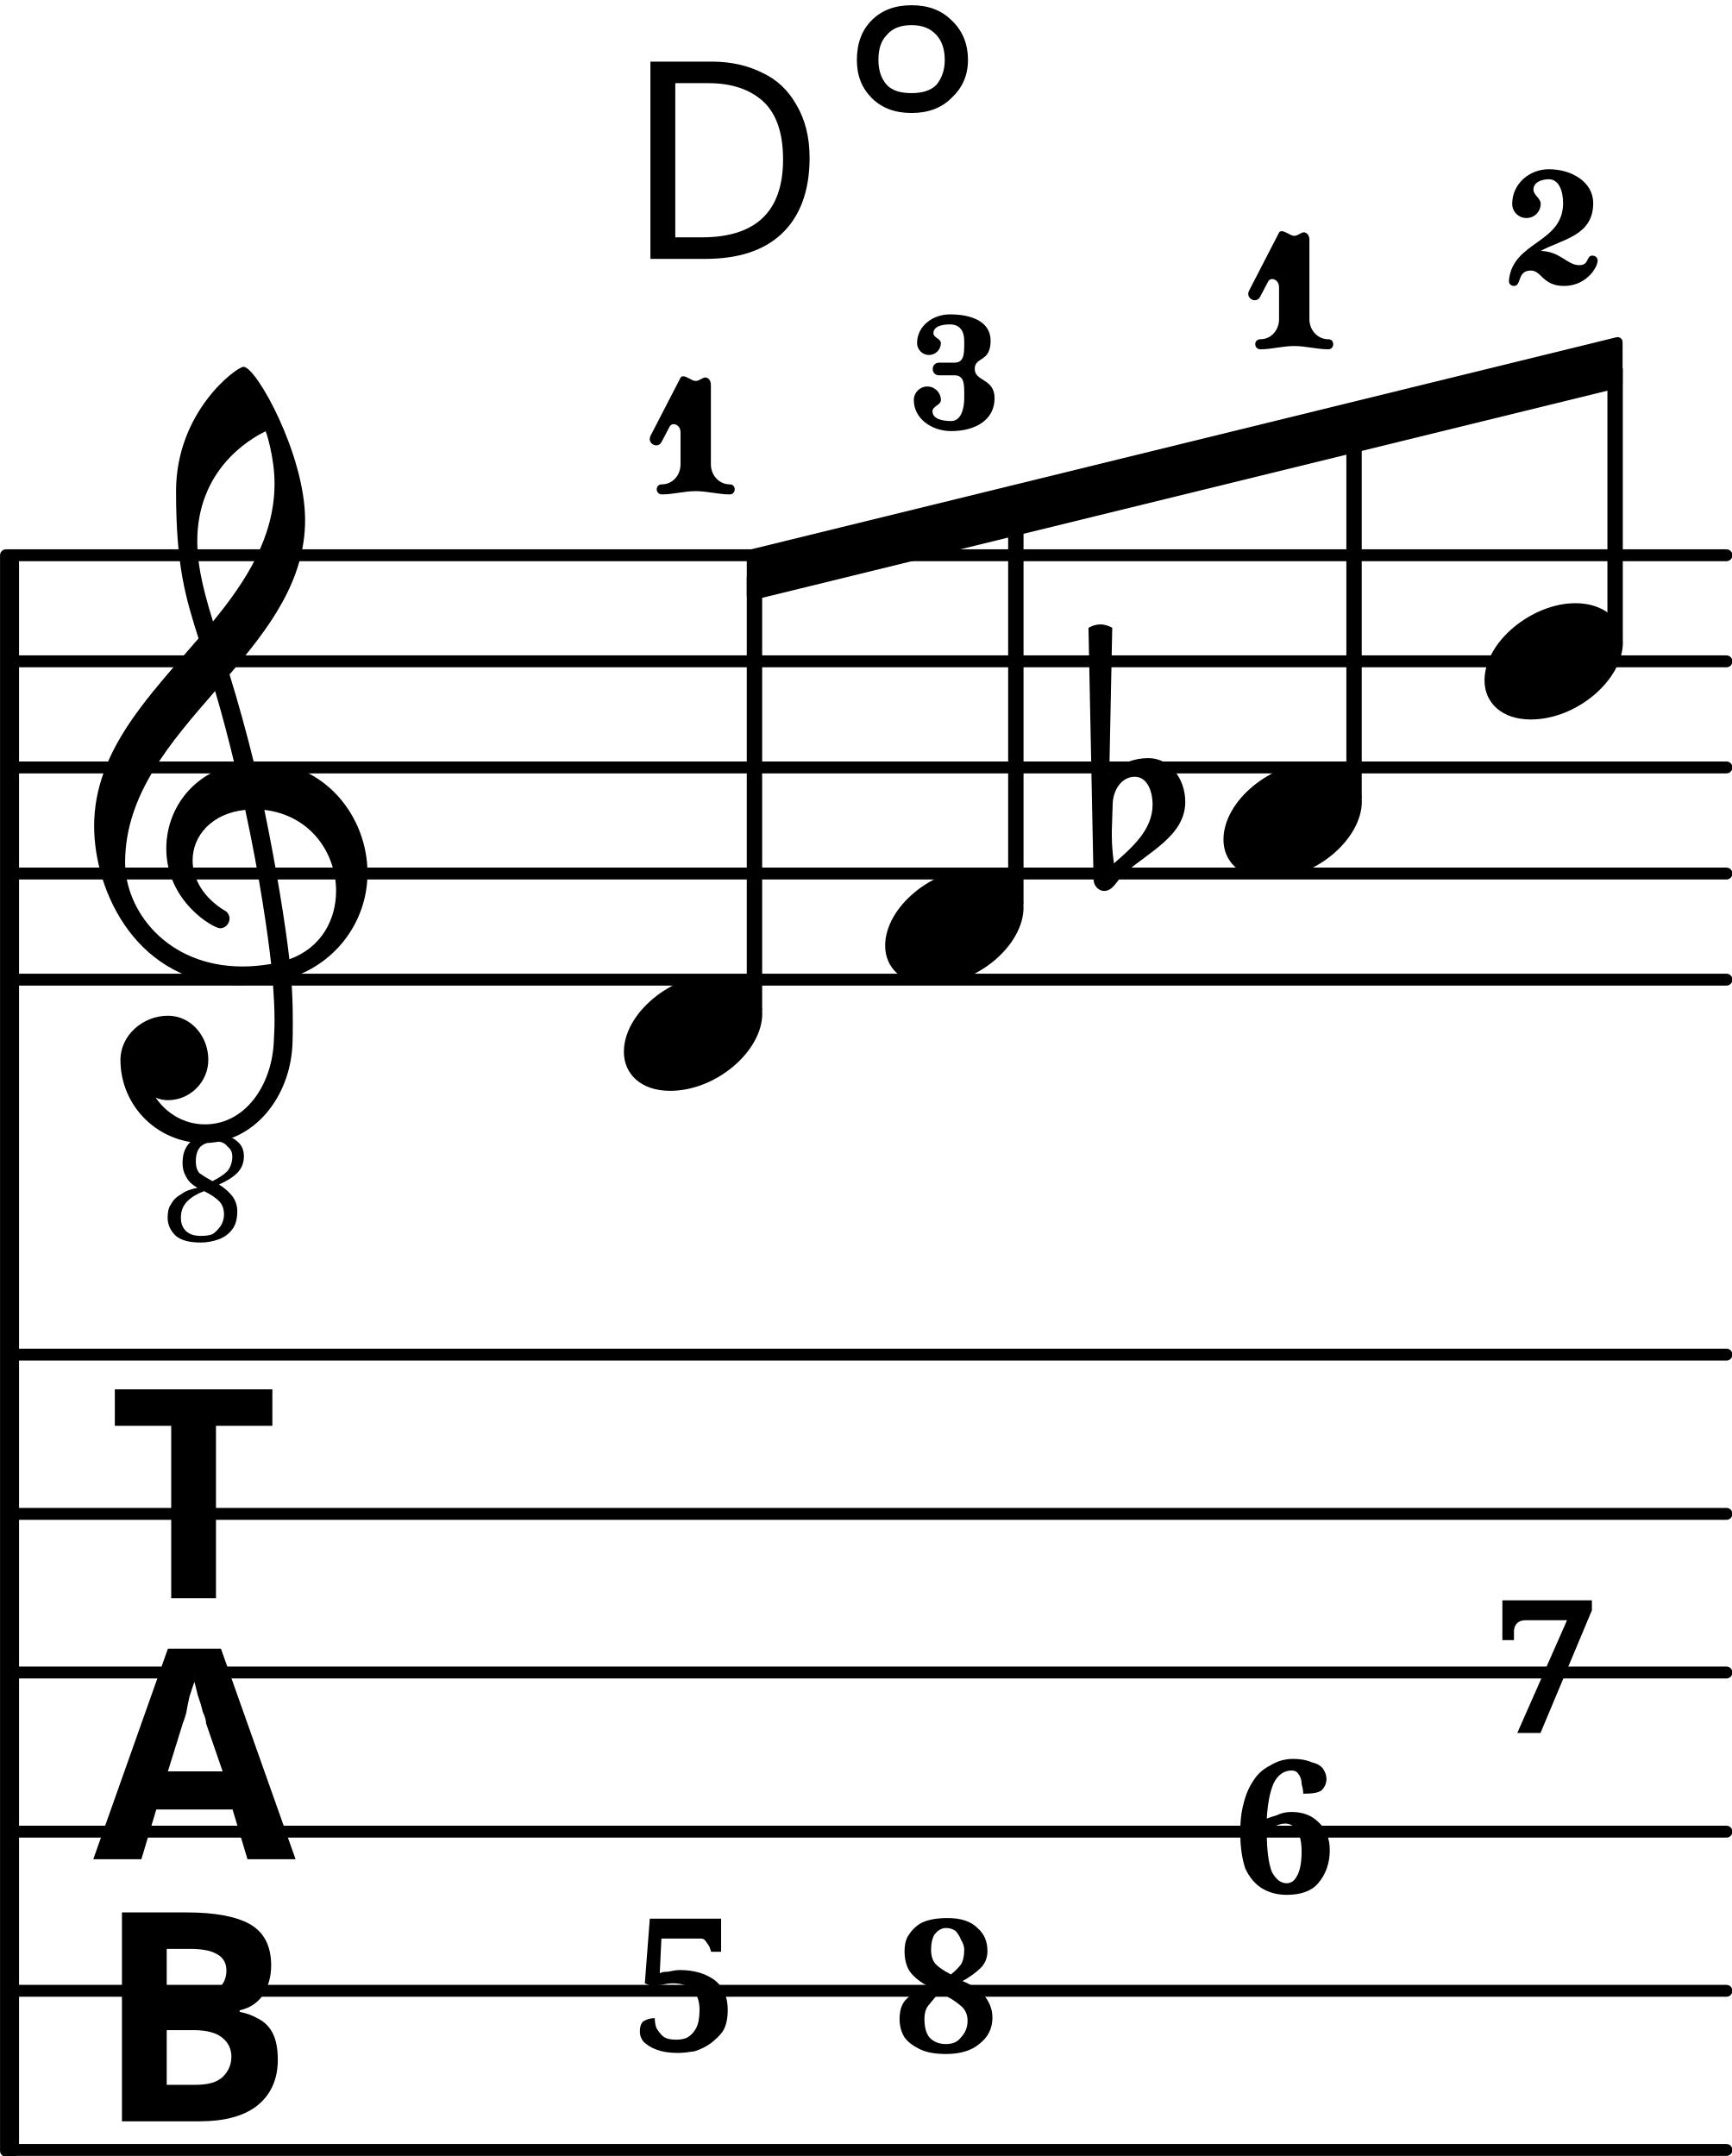
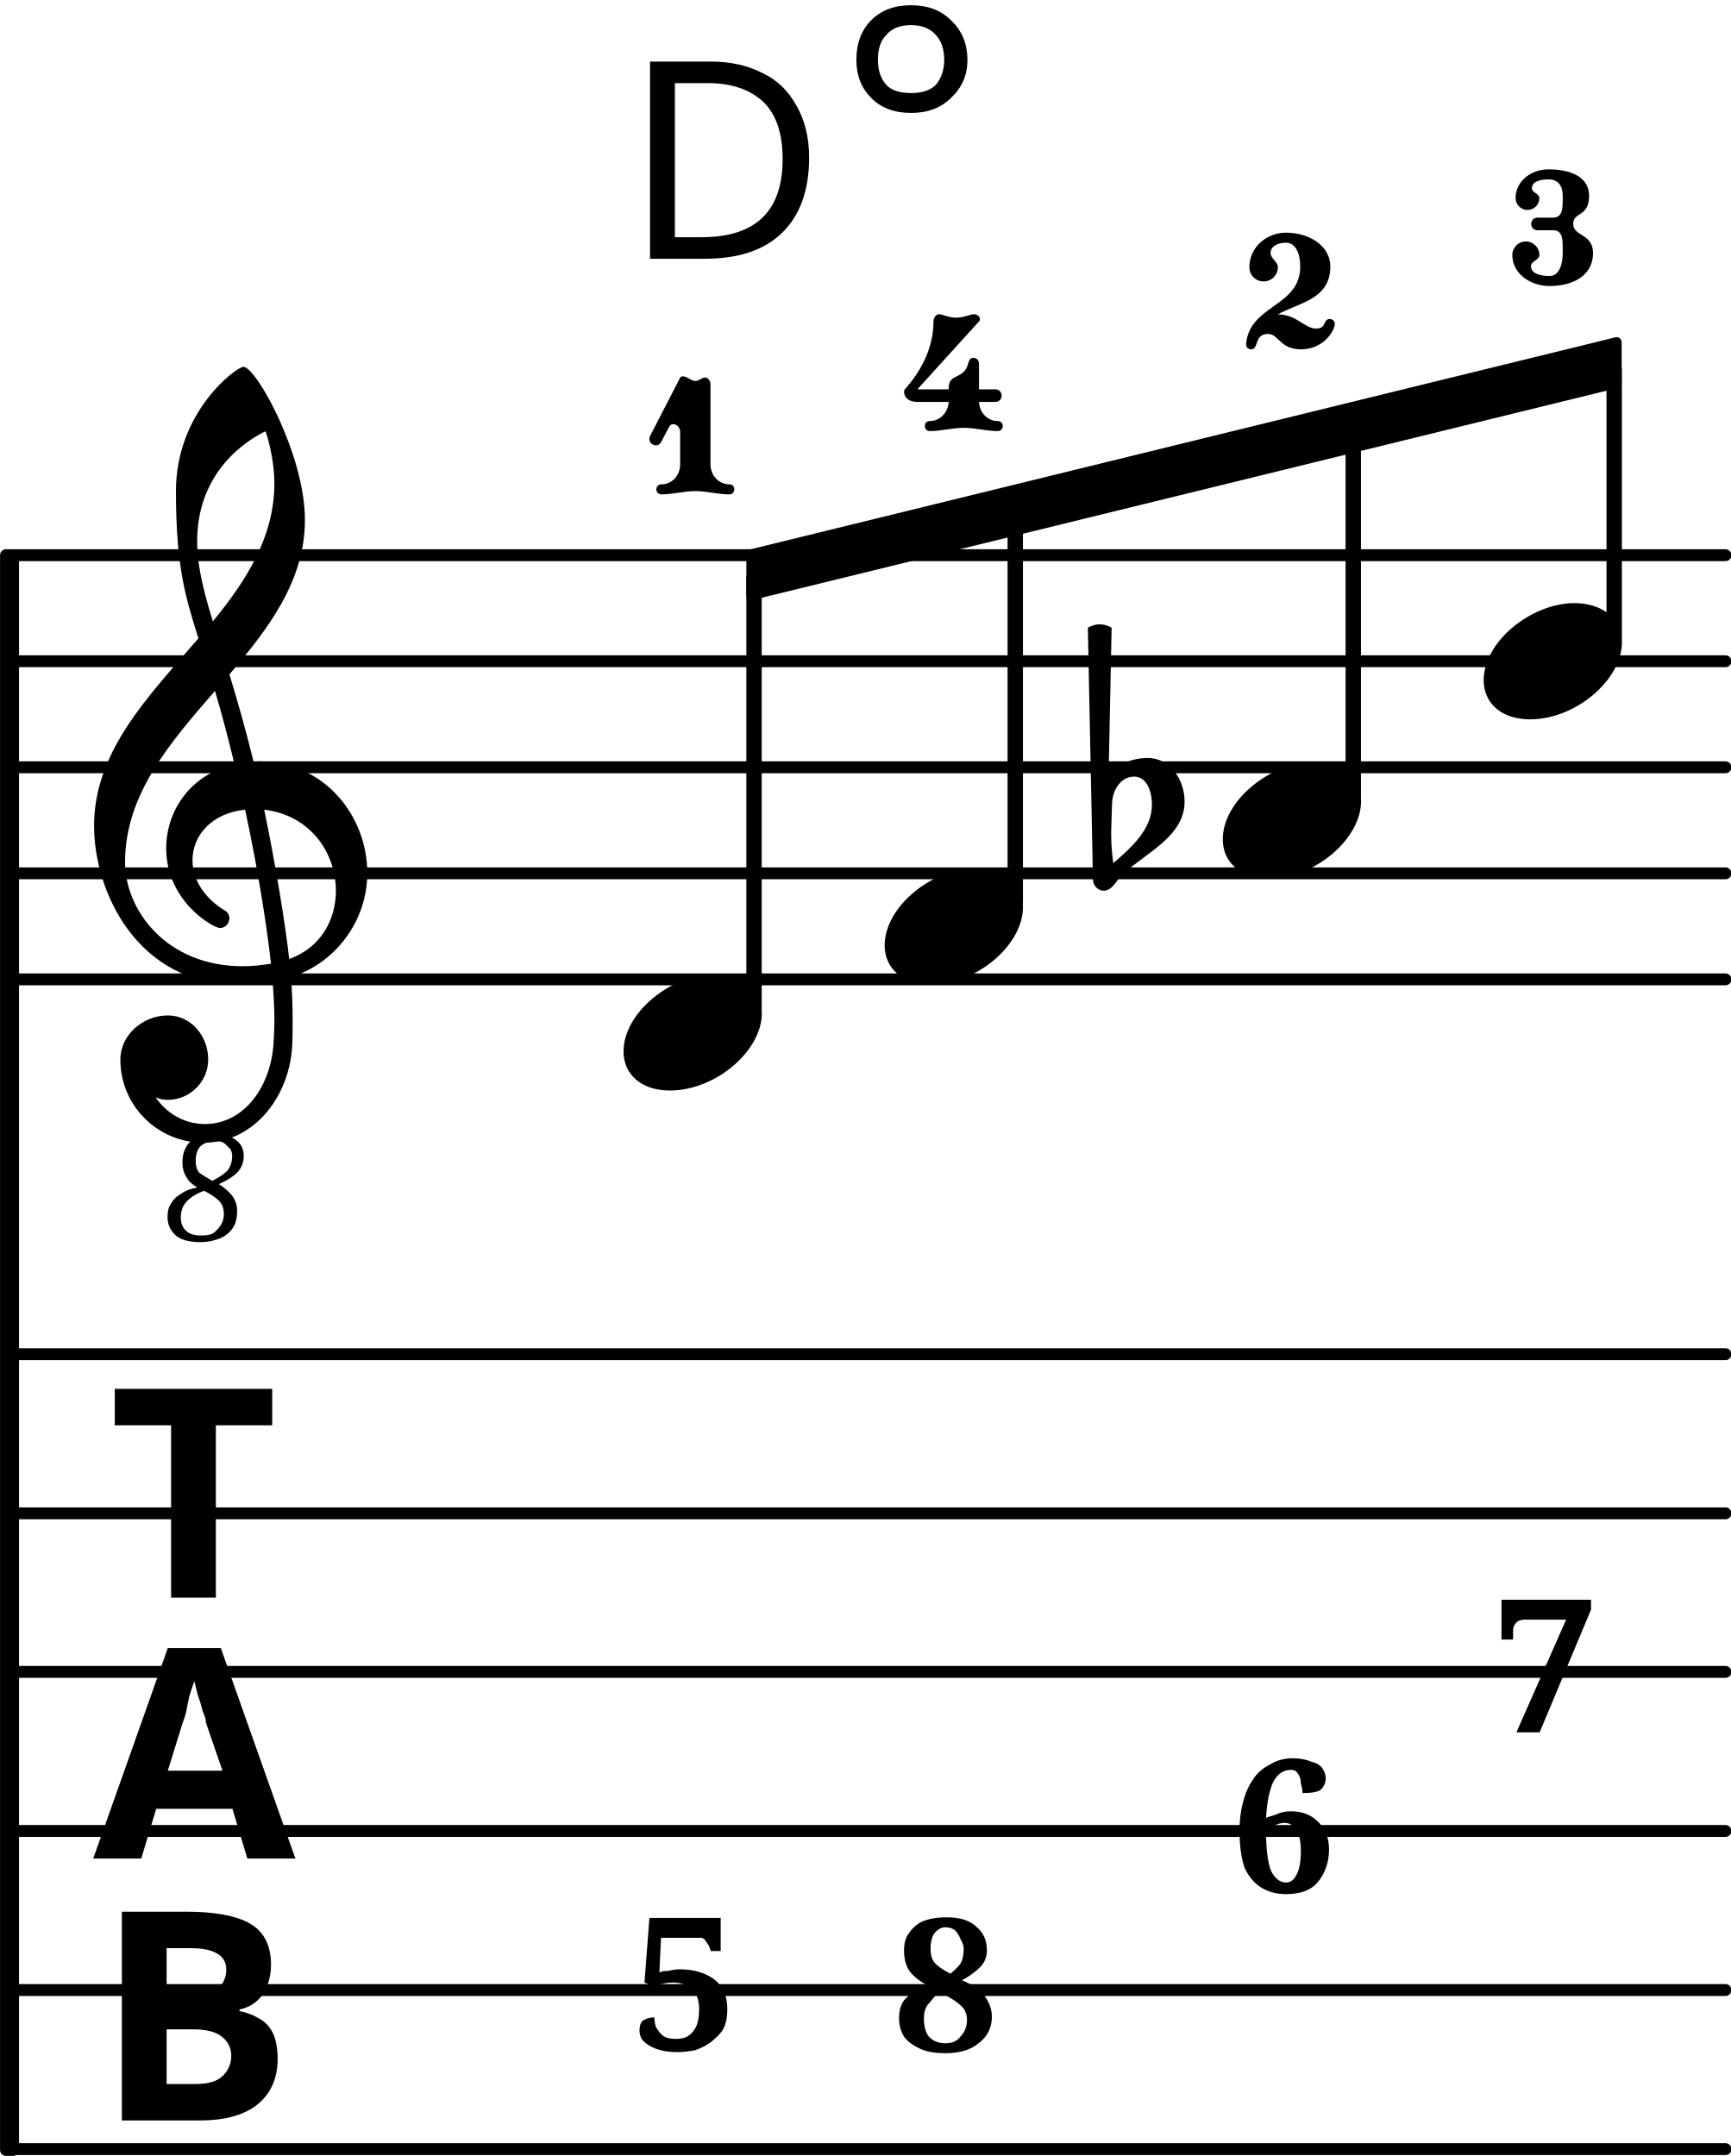
- <svg xmlns="http://www.w3.org/2000/svg" preserveAspectRatio="xMidYMid meet" viewBox="-0.079 -4.793 16.32 20.32">
+ <svg xmlns="http://www.w3.org/2000/svg" preserveAspectRatio="xMidYMid meet" viewBox="-0.079 -4.795 16.32 20.33">
  <g transform="translate(0, 4.44)">
    <line stroke-linejoin="round" stroke-linecap="round" stroke-width="0.112" stroke="currentColor" x1="0.056" y1="0" x2="16.19" y2="0" />
  </g>
  <g transform="translate(0, 3.44)">
    <line stroke-linejoin="round" stroke-linecap="round" stroke-width="0.112" stroke="currentColor" x1="0.056" y1="0" x2="16.19" y2="0" />
  </g>
  <g transform="translate(0, 2.44)">
    <line stroke-linejoin="round" stroke-linecap="round" stroke-width="0.112" stroke="currentColor" x1="0.056" y1="0" x2="16.19" y2="0" />
  </g>
  <g transform="translate(0, 1.44)">
    <line stroke-linejoin="round" stroke-linecap="round" stroke-width="0.112" stroke="currentColor" x1="0.056" y1="0" x2="16.19" y2="0" />
  </g>
  <g transform="translate(0, 0.4401)">
    <line stroke-linejoin="round" stroke-linecap="round" stroke-width="0.112" stroke="currentColor" x1="0.056" y1="0" x2="16.19" y2="0" />
  </g>
  <g transform="translate(0, 15.47)">
    <line stroke-linejoin="round" stroke-linecap="round" stroke-width="0.112" stroke="currentColor" x1="0.056" y1="0" x2="16.19" y2="0" />
  </g>
  <g transform="translate(0, 13.97)">
    <line stroke-linejoin="round" stroke-linecap="round" stroke-width="0.112" stroke="currentColor" x1="0.056" y1="0" x2="16.19" y2="0" />
  </g>
  <g transform="translate(0, 12.47)">
    <line stroke-linejoin="round" stroke-linecap="round" stroke-width="0.112" stroke="currentColor" x1="0.056" y1="0" x2="16.19" y2="0" />
  </g>
  <g transform="translate(0, 10.97)">
    <line stroke-linejoin="round" stroke-linecap="round" stroke-width="0.112" stroke="currentColor" x1="0.056" y1="0" x2="16.19" y2="0" />
  </g>
  <g transform="translate(0, 9.475)">
    <line stroke-linejoin="round" stroke-linecap="round" stroke-width="0.112" stroke="currentColor" x1="0.056" y1="0" x2="16.19" y2="0" />
  </g>
  <g transform="translate(0, 7.974)">
    <line stroke-linejoin="round" stroke-linecap="round" stroke-width="0.112" stroke="currentColor" x1="0.056" y1="0" x2="16.19" y2="0" />
  </g>
  <g transform="translate(6.958, 0.6243)">
    <polygon stroke-linejoin="round" stroke-linecap="round" stroke-width="0.094" fill="currentColor" stroke="currentColor" points="8.206 -2.193 8.206 -1.807 0.047 0.193 0.047 -0.193" />
  </g>
-   <g transform="translate(5.8, -2.353)">
+   <g transform="translate(5.8, -2.355)">
    <text font-family="sans" font-size="2.616" text-anchor="start" fill="currentColor">
      <tspan>D</tspan>
    </text>
  </g>
-   <g transform="translate(7.808, -2.353)">
+   <g transform="translate(7.808, -2.355)">
    <text font-family="sans" font-size="3.296" text-anchor="start" fill="currentColor">
      <tspan>°</tspan>
    </text>
  </g>
  <g transform="translate(5.8, 4.94)">
    <path transform="scale(0.004, -0.004)" d="M0 -45c0 92 113 182 214 182c64 0 112 -36 112 -92c0 -88 -108 -182 -217 -182c-68 0 -109 39 -109 92z" fill="currentColor" />
  </g>
  <g transform="translate(6.05, -0.1333)">
    <path transform="scale(0.0022, -0.0022)" d="M194 486c16 0 29 15 41 15c13 0 24 -13 24 -31v-341c0 -47 35 -86 81 -86c14 0 21 -10 21 -21s-7 -22 -21 -22c-49 0 -97 14 -146 14s-96 -14 -145 -14c-14 0 -22 11 -22 22s8 21 22 21c46 0 80 39 80 86v137c0 23 -16 35 -30 35c-7 0 -13 -4 -17 -11l-34 -65 c-5 -10 -14 -15 -23 -15c-14 0 -28 12 -28 27c0 4 1 8 3 13l129 250c2 4 7 6 11 6c18 0 37 -20 54 -20z" fill="currentColor" />
  </g>
  <g transform="translate(0.8, 3.44)">
    <path transform="scale(0.004, -0.004)" d="M265 -635h-5c-108 0 -196 87 -196 196c0 58 53 104 112 104c54 0 95 -48 95 -104c0 -52 -43 -95 -95 -95c-10 0 -20 2 -29 6c26 -38 68 -63 116 -63h3zM403 150c28 -135 50 -272 59 -352c75 27 110 93 110 161c0 88 -59 178 -169 191zM75 26c0 -112 97 -245 277 -245 c21 0 43 2 67 6c-7 65 -27 206 -61 363c-79 -8 -124 -61 -124 -119c0 -43 25 -89 80 -121c5 -5 7 -11 7 -16c0 -12 -10 -23 -22 -23c-16 0 -127 63 -127 188c0 89 58 175 161 198c-14 58 -29 116 -46 173c-106 -122 -212 -244 -212 -404zM354 1194c30 0 145 -207 145 -361 c0 -143 -85 -255 -178 -364c21 -68 40 -137 57 -206c4 0 8 1 12 1c156 0 256 -130 256 -263c0 -113 -74 -212 -180 -246c3 -34 4 -68 4 -102c0 -20 0 -40 -1 -60c-7 -120 -89 -225 -204 -228l1 44c93 2 153 92 159 190c1 19 2 37 2 56c0 30 -2 60 -4 90 c-28 -5 -54 -8 -79 -8c-240 0 -342 219 -342 375c0 177 130 307 246 442c-31 98 -53 170 -53 347c0 188 143 293 159 293zM427 919c0 62 -20 123 -21 123c-40 -19 -161 -92 -161 -259c0 -42 7 -93 37 -189c78 95 145 199 145 325z" fill="currentColor" />
  </g>
  <g transform="translate(1.485, 6.902)">
    <text font-family="serif" font-style="italic" font-size="1.386" text-anchor="start" fill="currentColor">
      <tspan>8</tspan>
    </text>
  </g>
  <g transform="translate(5.888, 14.54)">
    <text font-family="serif" font-weight="bold" font-size="1.746" text-anchor="start" fill="currentColor">
      <tspan>5</tspan>
    </text>
  </g>
  <g transform="translate(0.9406, 10.27)">
    <text font-family="sans" font-weight="bold" font-size="2.772" text-anchor="start" fill="currentColor">
      <tspan>T</tspan>
    </text>
  </g>
  <g transform="translate(0.8, 12.73)">
    <text font-family="sans" font-weight="bold" font-size="2.772" text-anchor="start" fill="currentColor">
      <tspan>A</tspan>
    </text>
  </g>
  <g transform="translate(0.8201, 15.2)">
    <text font-family="sans" font-weight="bold" font-size="2.772" text-anchor="start" fill="currentColor">
      <tspan>B</tspan>
    </text>
  </g>
  <g transform="translate(7.03, 2.44)">
    <rect x="-0.072" y="-1.833" width="0.145" height="4.154" ry="0.047" fill="currentColor" />
  </g>
  <g transform="translate(8.262, 3.94)">
    <path transform="scale(0.004, -0.004)" d="M0 -45c0 92 113 182 214 182c64 0 112 -36 112 -92c0 -88 -108 -182 -217 -182c-68 0 -109 39 -109 92z" fill="currentColor" />
  </g>
-   <g transform="translate(8.532, -0.7301)">
-     <path transform="scale(0.0022, -0.0022)" d="M261 266c0 -54 85 -40 85 -125c0 -94 -83 -141 -186 -141c-84 0 -160 54 -160 133c0 32 26 58 58 58s58 -26 58 -58c0 -22 -36 -26 -36 -48c0 -33 42 -42 80 -42c41 0 56 50 56 98v21c0 44 -2 77 -43 77h-65c-18 0 -27 14 -27 27s9 27 27 27h65c42 0 43 36 43 83v11 c0 43 -20 70 -61 70c-34 0 -71 -8 -71 -38c0 -19 32 -23 32 -42c0 -28 -23 -51 -51 -51s-51 23 -51 51c0 72 66 123 141 123c93 0 174 -31 174 -113c0 -94 -68 -67 -68 -121z" fill="currentColor" />
+   <g transform="translate(8.452, -0.7301)">
+     <path transform="scale(0.0022, -0.0022)" d="M148 501c10 0 41 -15 72 -15c32 0 63 15 76 15c15 0 26 -11 26 -21c0 -4 -1 -7 -4 -10l-264 -291h134v4c0 60 50 41 75 85c7 11 8 24 14 36c3 7 10 10 17 10c11 0 24 -8 24 -25v-110h70c18 0 27 -14 27 -27s-9 -27 -27 -27h-70c2 -45 36 -82 80 -82c14 0 22 -10 22 -21 s-8 -22 -22 -22c-49 0 -96 14 -145 14s-97 -14 -146 -14c-14 0 -21 11 -21 22s7 21 21 21c44 0 79 37 81 82h-134c-43 0 -57 25 -57 42c0 5 1 10 3 12c73 81 123 182 123 291c0 17 11 31 25 31z" fill="currentColor" />
  </g>
  <g transform="translate(8.351, 14.55)">
    <text font-family="serif" font-weight="bold" font-size="1.746" text-anchor="start" fill="currentColor">
      <tspan>8</tspan>
    </text>
  </g>
  <g transform="translate(9.493, 2.44)">
    <rect x="-0.072" y="-2.43" width="0.145" height="3.751" ry="0.047" fill="currentColor" />
  </g>
  <g transform="translate(11.45, 2.94)">
    <path transform="scale(0.004, -0.004)" d="M0 -45c0 92 113 182 214 182c64 0 112 -36 112 -92c0 -88 -108 -182 -217 -182c-68 0 -109 39 -109 92z" fill="currentColor" />
  </g>
-   <g transform="translate(11.69, -1.501)">
-     <path transform="scale(0.0022, -0.0022)" d="M194 486c16 0 29 15 41 15c13 0 24 -13 24 -31v-341c0 -47 35 -86 81 -86c14 0 21 -10 21 -21s-7 -22 -21 -22c-49 0 -97 14 -146 14s-96 -14 -145 -14c-14 0 -22 11 -22 22s8 21 22 21c46 0 80 39 80 86v137c0 23 -16 35 -30 35c-7 0 -13 -4 -17 -11l-34 -65 c-5 -10 -14 -15 -23 -15c-14 0 -28 12 -28 27c0 4 1 8 3 13l129 250c2 4 7 6 11 6c18 0 37 -20 54 -20z" fill="currentColor" />
+   <g transform="translate(11.67, -1.501)">
+     <path transform="scale(0.0022, -0.0022)" d="M94 66c-60 0 -39 -66 -72 -66c-11 0 -22 7 -22 21v2c15 169 232 158 232 332c0 50 -17 102 -61 102c-33 0 -66 -14 -66 -44c0 -24 31 -37 31 -61c0 -34 -27 -61 -61 -61s-61 27 -61 61c0 84 72 148 157 148c98 0 190 -55 190 -145c0 -140 -131 -154 -225 -205 c85 -2 113 -61 165 -61c45 0 28 41 57 41c11 0 22 -8 22 -21c0 -29 -48 -109 -144 -109c-92 0 -96 66 -142 66z" fill="currentColor" />
  </g>
  <g transform="translate(11.53, 13.05)">
    <text font-family="serif" font-weight="bold" font-size="1.746" text-anchor="start" fill="currentColor">
      <tspan>6</tspan>
    </text>
  </g>
  <g transform="translate(12.68, 2.44)">
    <rect x="-0.072" y="-3.201" width="0.145" height="3.522" ry="0.047" fill="currentColor" />
  </g>
  <g transform="translate(10.29, 2.94)">
    <path transform="scale(0.004, -0.004)" d="M29 39l-2 -64v-11c0 -22 2 -43 5 -65c44 38 91 80 91 138c0 33 -13 66 -42 66c-31 0 -51 -31 -52 -64zM-28 454c9 5 18 8 28 8s19 -3 28 -8l-7 -343c25 23 58 36 92 36c51 0 87 -49 87 -103c0 -79 -84 -117 -144 -169c-16 -14 -25 -41 -47 -41c-14 0 -25 13 -25 27z" fill="currentColor" />
  </g>
  <g transform="translate(13.91, 1.44)">
    <path transform="scale(0.004, -0.004)" d="M0 -45c0 92 113 182 214 182c64 0 112 -36 112 -92c0 -88 -108 -182 -217 -182c-68 0 -109 39 -109 92z" fill="currentColor" />
  </g>
-   <g transform="translate(14.14, -2.098)">
-     <path transform="scale(0.0022, -0.0022)" d="M94 66c-60 0 -39 -66 -72 -66c-11 0 -22 7 -22 21v2c15 169 232 158 232 332c0 50 -17 102 -61 102c-33 0 -66 -14 -66 -44c0 -24 31 -37 31 -61c0 -34 -27 -61 -61 -61s-61 27 -61 61c0 84 72 148 157 148c98 0 190 -55 190 -145c0 -140 -131 -154 -225 -205 c85 -2 113 -61 165 -61c45 0 28 41 57 41c11 0 22 -8 22 -21c0 -29 -48 -109 -144 -109c-92 0 -96 66 -142 66z" fill="currentColor" />
+   <g transform="translate(14.18, -2.098)">
+     <path transform="scale(0.0022, -0.0022)" d="M261 266c0 -54 85 -40 85 -125c0 -94 -83 -141 -186 -141c-84 0 -160 54 -160 133c0 32 26 58 58 58s58 -26 58 -58c0 -22 -36 -26 -36 -48c0 -33 42 -42 80 -42c41 0 56 50 56 98v21c0 44 -2 77 -43 77h-65c-18 0 -27 14 -27 27s9 27 27 27h65c42 0 43 36 43 83v11 c0 43 -20 70 -61 70c-34 0 -71 -8 -71 -38c0 -19 32 -23 32 -42c0 -28 -23 -51 -51 -51s-51 23 -51 51c0 72 66 123 141 123c93 0 174 -31 174 -113c0 -94 -68 -67 -68 -121z" fill="currentColor" />
  </g>
  <g transform="translate(14, 11.54)">
    <text font-family="serif" font-weight="bold" font-size="1.746" text-anchor="start" fill="currentColor">
      <tspan>7</tspan>
    </text>
  </g>
  <g transform="translate(15.14, 2.44)">
    <rect x="-0.072" y="-3.798" width="0.145" height="2.619" ry="0.047" fill="currentColor" />
  </g>
  <g transform="translate(-0.0786, 7.957)">
    <rect x="0" y="-7.573" width="0.179" height="15.15" ry="0.056" fill="currentColor" />
  </g>
</svg>
